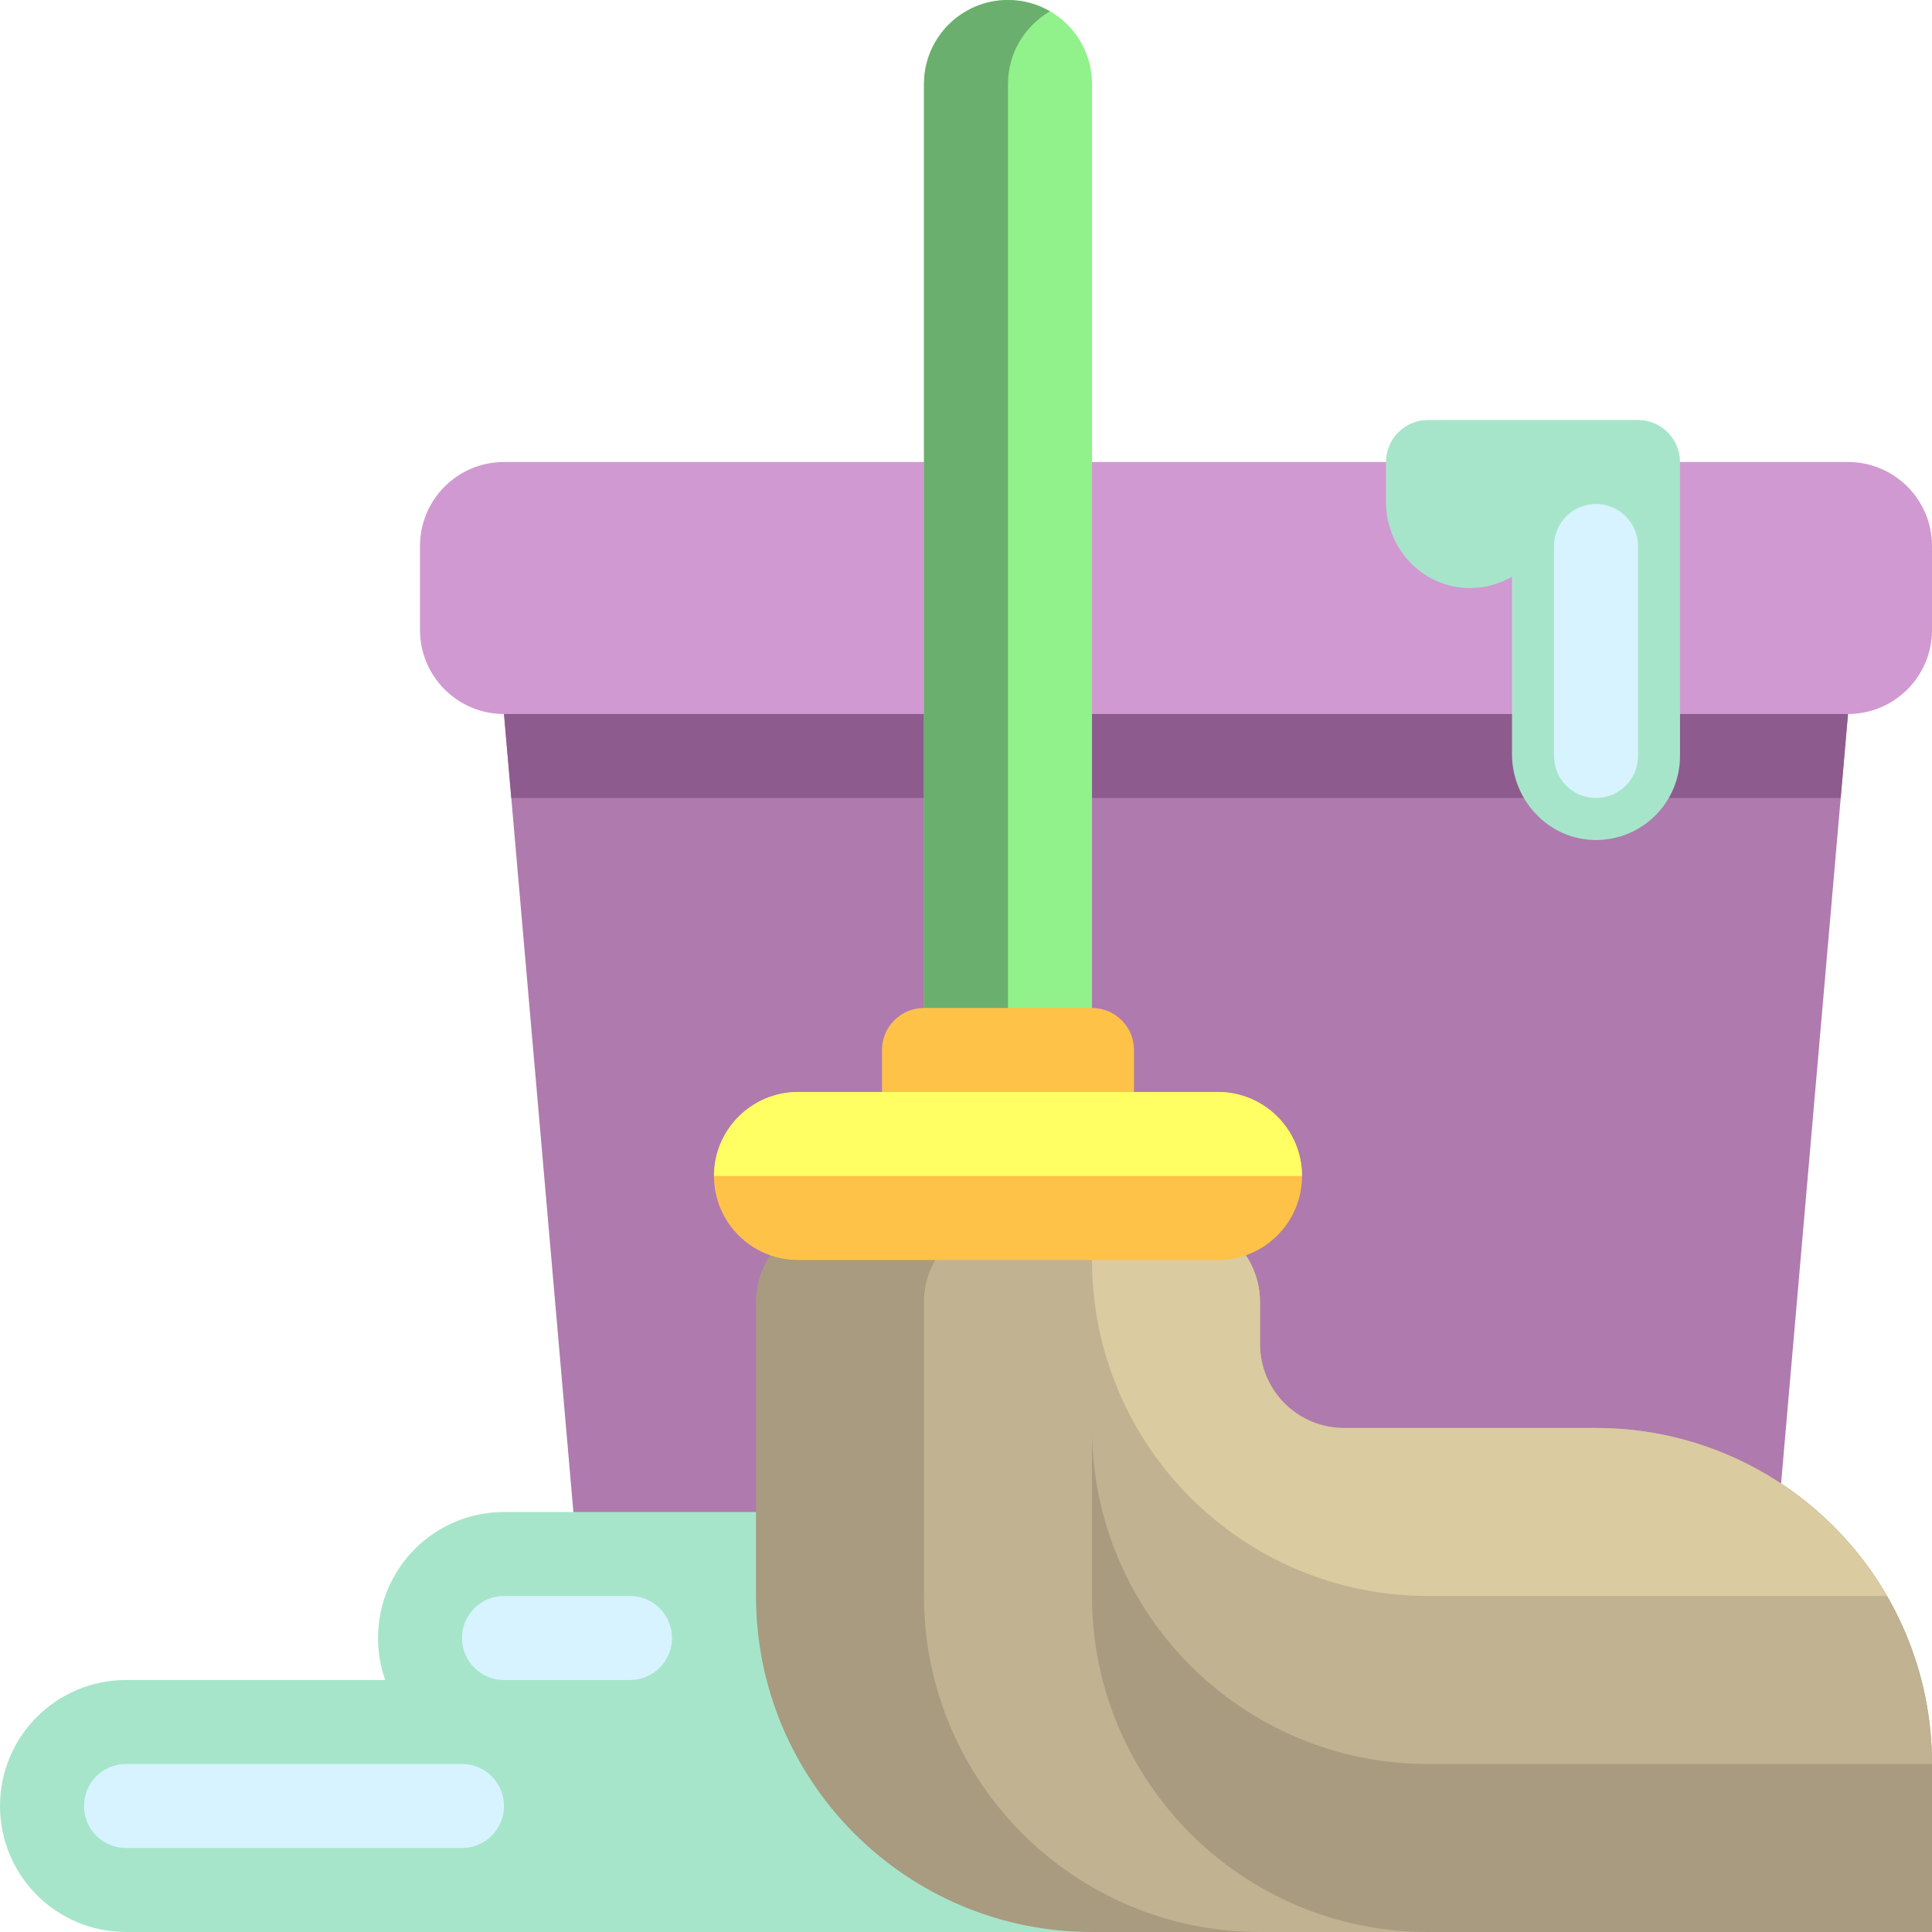
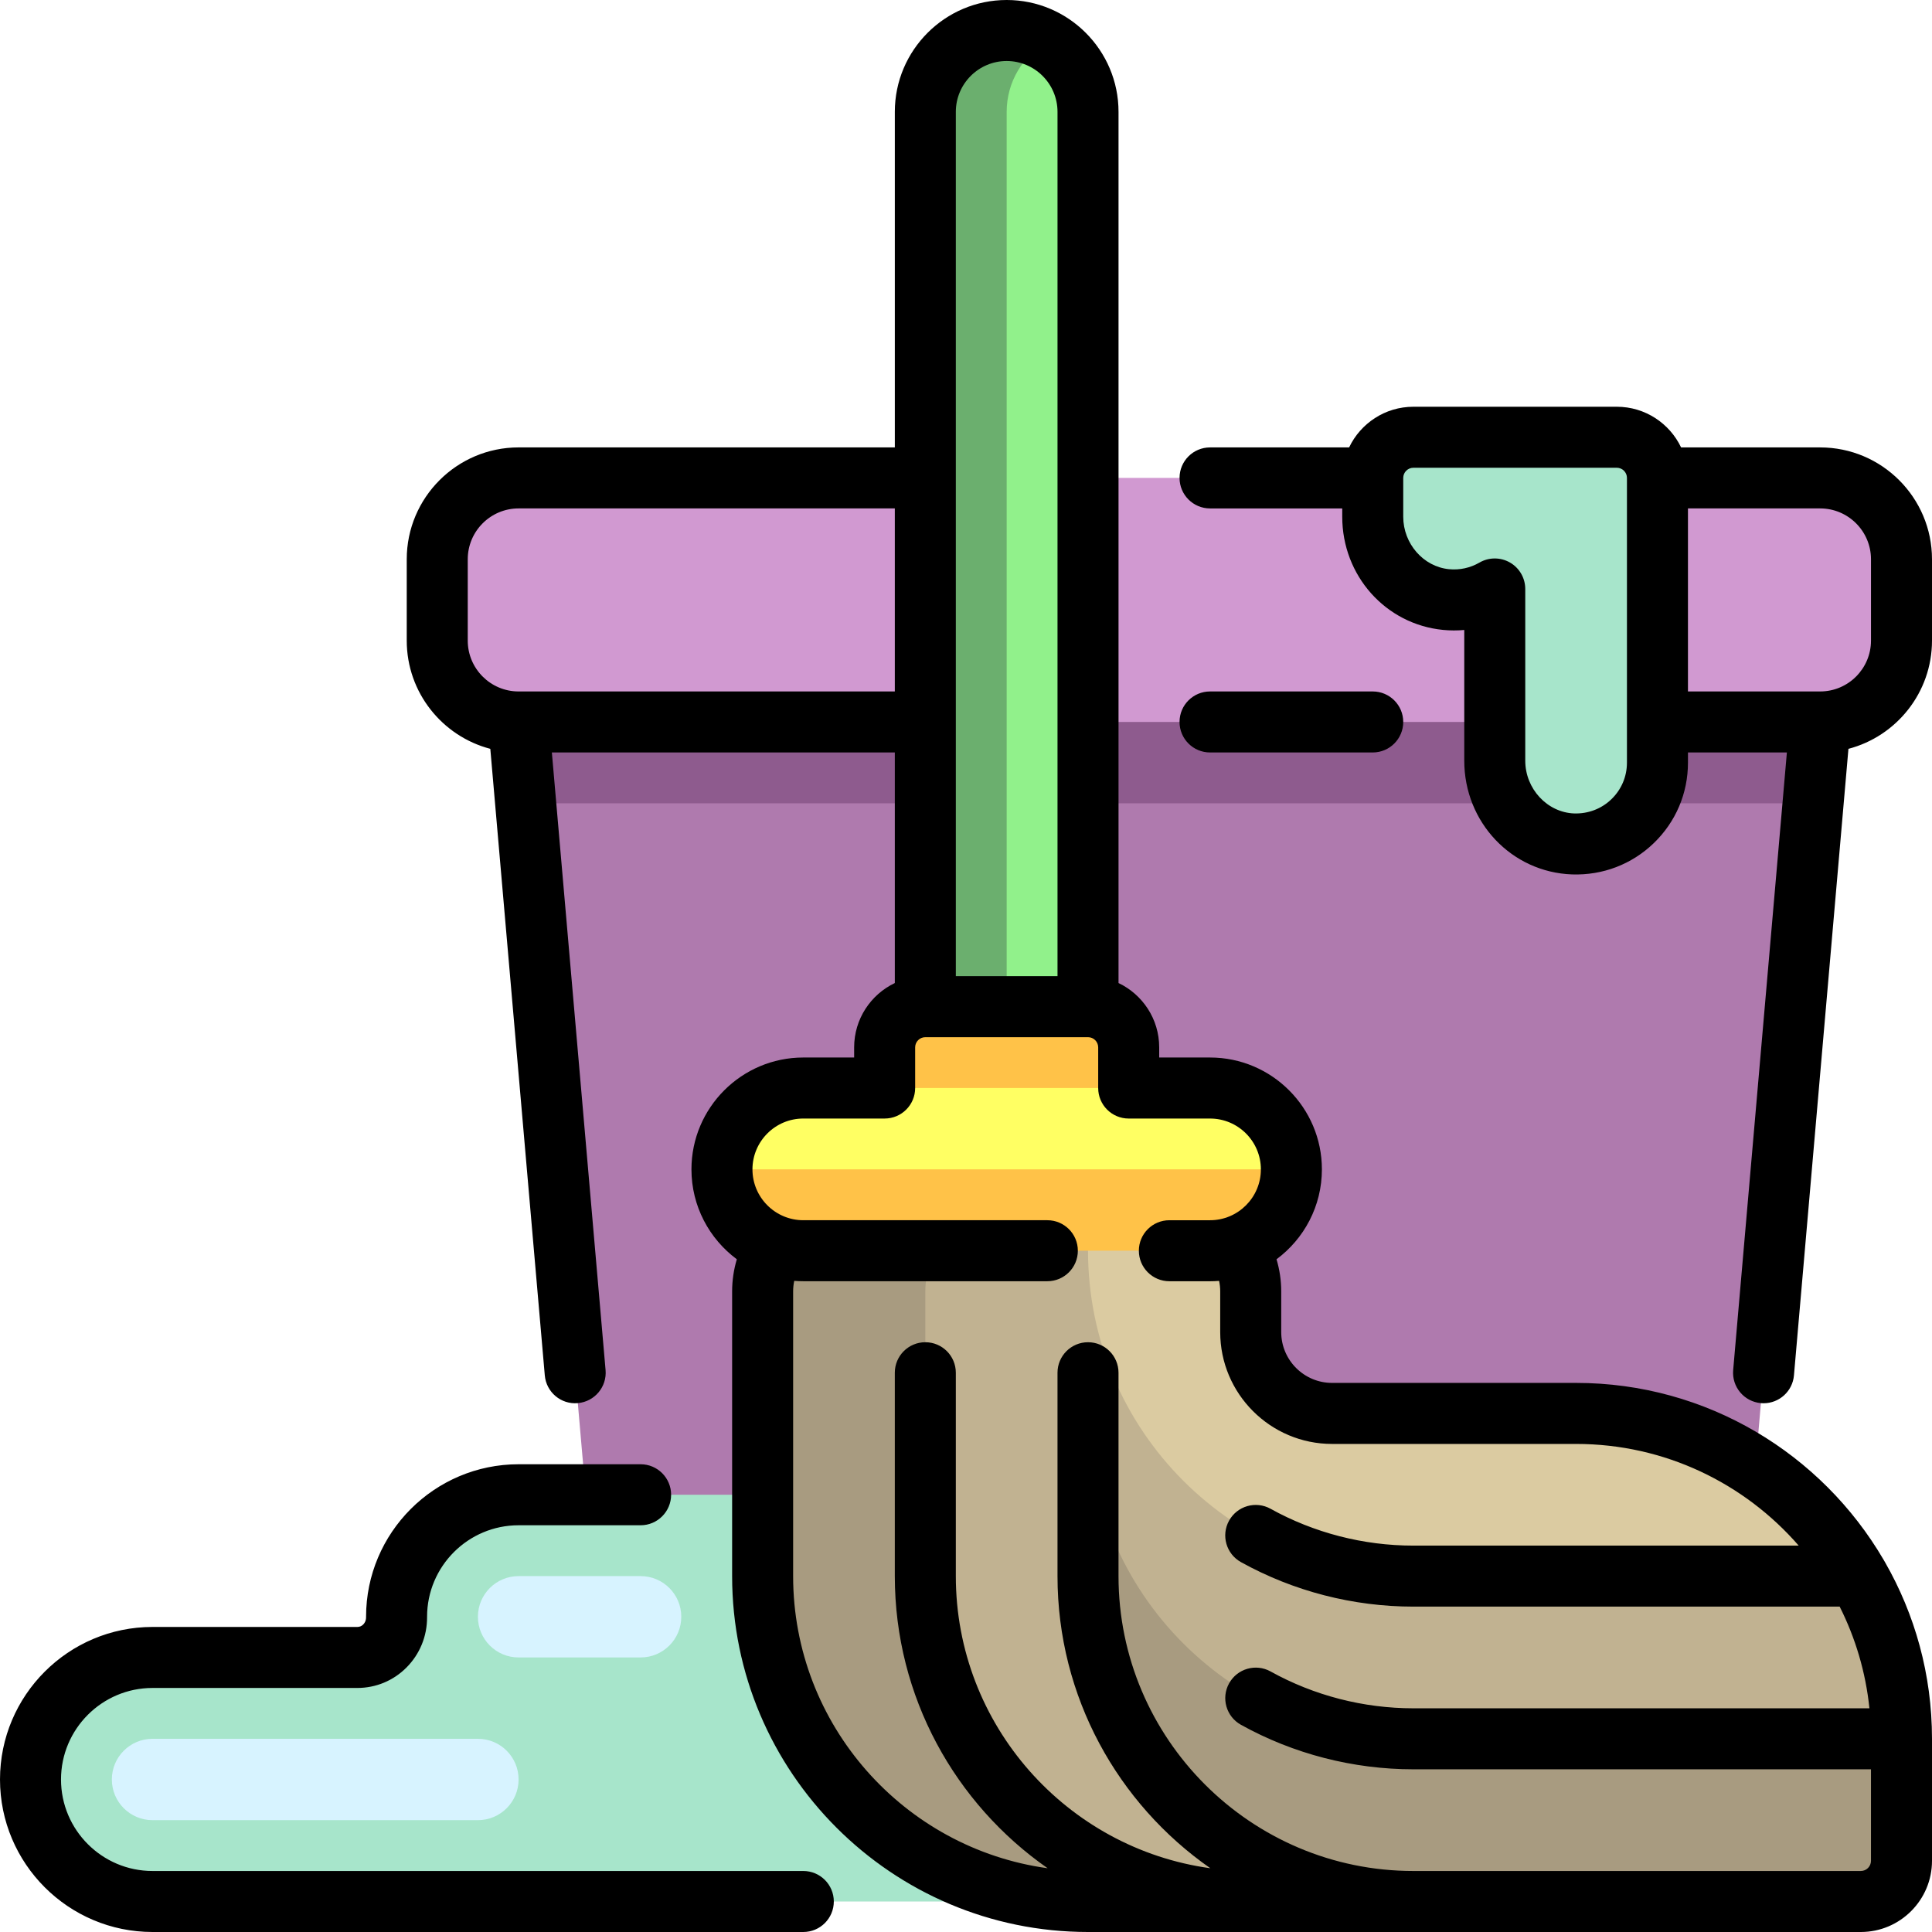
<svg xmlns="http://www.w3.org/2000/svg" height="800px" width="800px" version="1.1" id="Layer_1" viewBox="0 0 512 512" xml:space="preserve">
-   <path style="fill:#AF7AAE;" d="M467.478,445.217H155.826l-22.261-256h356.174L467.478,445.217z" />
-   <path style="fill:#8E5B8E;" d="M489.739,166.957v22.261l-1.936,22.261H135.501l-1.936-22.261v-22.261H489.739z" />
-   <path style="fill:#D199D1;" d="M512,144.696v22.261c0,12.295-9.966,22.261-22.261,22.261H133.565  c-12.295,0-22.261-9.966-22.261-22.261v-22.261c0-12.295,9.966-22.261,22.261-22.261h356.174  C502.034,122.435,512,132.401,512,144.696z" />
-   <path style="fill:#A7E5CB;" d="M478.609,434.087L478.609,434.087c0,18.441-14.949,33.391-33.391,33.391h-68.69  c1.231,3.482,1.908,7.227,1.908,11.13l0,0c0,18.441-14.949,33.391-33.391,33.391H33.391C14.949,512,0,497.05,0,478.609l0,0  c0-18.441,14.949-33.391,33.391-33.391h68.69c-1.231-3.482-1.908-7.227-1.908-11.13l0,0c0-18.441,14.949-33.391,33.391-33.391  h311.652C463.659,400.696,478.609,415.646,478.609,434.087z M387.37,155.719c4.885,0.475,9.464-0.659,13.325-2.895v46.99  c0,12.071,9.386,22.351,21.449,22.78c12.664,0.451,23.072-9.682,23.072-22.246v-77.913c0-6.147-4.983-11.13-11.13-11.13h-22.261  h-11.13h-22.261c-6.147,0-11.13,4.983-11.13,11.13v10.624C367.304,144.598,375.886,154.602,387.37,155.719z" />
-   <path style="fill:#D7F3FF;" d="M178.087,434.087c0,6.147-4.983,11.13-11.13,11.13h-33.391c-6.147,0-11.13-4.983-11.13-11.13  c0-6.147,4.983-11.13,11.13-11.13h33.391C173.104,422.957,178.087,427.94,178.087,434.087z M122.435,467.478H33.391  c-6.147,0-11.13,4.983-11.13,11.13s4.983,11.13,11.13,11.13h89.043c6.147,0,11.13-4.983,11.13-11.13  S128.582,467.478,122.435,467.478z M422.957,133.565c-6.147,0-11.13,4.983-11.13,11.13v55.652c0,6.147,4.983,11.13,11.13,11.13  c6.147,0,11.13-4.983,11.13-11.13v-55.652C434.087,138.548,429.104,133.565,422.957,133.565z" />
-   <path style="fill:#A89B80;" d="M356.174,378.435h66.783c49.178,0,89.043,39.866,89.043,89.043v33.391  c0,6.147-4.983,11.13-11.13,11.13H289.391c-49.178,0-89.043-39.866-89.043-89.043v-77.913c0-12.295,9.966-22.261,22.261-22.261  h89.043c12.295,0,22.261,9.966,22.261,22.261v11.13C333.913,368.469,343.879,378.435,356.174,378.435z" />
-   <path style="fill:#C1B291;" d="M512,467.478V512H333.913c-49.178,0-89.043-39.866-89.043-89.043v-77.913  c0-12.295,9.966-22.261,22.261-22.261h44.522c12.295,0,22.261,9.966,22.261,22.261v11.13c0,12.295,9.966,22.261,22.261,22.261  h44.522h22.261C472.134,378.435,512,418.301,512,467.478z" />
-   <path style="fill:#A89B80;" d="M512,467.478V512H378.435c-49.178,0-89.043-39.866-89.043-89.043v-44.522  c0,49.178,39.866,89.043,89.043,89.043H512z" />
-   <path style="fill:#DBCBA1;" d="M500.058,422.957H378.435c-49.178,0-89.043-39.866-89.043-89.043v-11.13h22.261  c12.295,0,22.261,9.966,22.261,22.261v11.13c0,12.295,9.966,22.261,22.261,22.261h66.783  C455.909,378.435,484.66,396.349,500.058,422.957z" />
-   <path style="fill:#91F18B;" d="M289.391,22.261v244.87v22.261H244.87V267.13V22.261C244.87,9.966,254.836,0,267.13,0  C279.425,0,289.391,9.966,289.391,22.261z" />
-   <path style="fill:#6BAF6E;" d="M267.13,22.261v267.13H244.87V22.261C244.87,9.966,254.836,0,267.13,0  c4.059,0,7.854,1.104,11.13,3.002C271.614,6.853,267.13,14.027,267.13,22.261z" />
-   <path style="fill:#FFC248;" d="M345.043,311.652L345.043,311.652c0,12.295-9.966,22.261-22.261,22.261H211.478  c-12.295,0-22.261-9.966-22.261-22.261l0,0c0-12.295,9.966-22.261,22.261-22.261h22.261v-11.13c0-6.147,4.983-11.13,11.13-11.13  h44.522c6.147,0,11.13,4.983,11.13,11.13v11.13h22.261C335.077,289.391,345.043,299.357,345.043,311.652z" />
-   <path style="fill:#FFFF63;" d="M345.043,311.652H189.217l0,0c0-12.295,9.966-22.261,22.261-22.261h111.304  C335.077,289.391,345.043,299.357,345.043,311.652L345.043,311.652z" />
+   <path style="fill:#AF7AAE;" d="M460.8,439.242H158.989l-21.558-247.916h344.926L460.8,439.242z" />
+   <path style="fill:#8E5B8E;" d="M482.358,169.768v21.558l-1.874,21.558H139.306l-1.874-21.558v-21.558H482.358z" />
+   <path style="fill:#D199D1;" d="M503.916,148.211v21.558c0,11.906-9.651,21.558-21.558,21.558H137.432  c-11.906,0-21.558-9.651-21.558-21.558v-21.558c0-11.906,9.651-21.558,21.558-21.558h344.926  C494.264,126.653,503.916,136.304,503.916,148.211z" />
+   <path style="fill:#A7E5CB;" d="M471.579,428.463L471.579,428.463c0,17.859-14.477,32.337-32.337,32.337h-66.521  c1.192,3.372,1.847,6.999,1.847,10.779l0,0c0,17.859-14.477,32.337-32.337,32.337H40.421c-17.86,0-32.337-14.478-32.337-32.337l0,0  c0-17.859,14.477-32.337,32.337-32.337h66.521c-1.192-3.372-1.848-6.999-1.848-10.779l0,0c0-17.859,14.477-32.337,32.337-32.337  h301.811C457.102,396.126,471.579,410.605,471.579,428.463z M383.222,158.886c4.731,0.46,9.165-0.638,12.905-2.804v45.507  c0,11.69,9.09,21.645,20.772,22.06c12.264,0.437,22.344-9.377,22.344-21.544v-75.453c0-5.953-4.826-10.779-10.779-10.779h-21.558  h-10.779h-21.558c-5.953,0-10.779,4.826-10.779,10.779v10.289C363.789,148.116,372.1,157.804,383.222,158.886z" />
+   <path style="fill:#D7F3FF;" d="M180.547,428.463c0,5.953-4.826,10.779-10.779,10.779h-32.337c-5.953,0-10.779-4.826-10.779-10.779  s4.826-10.779,10.779-10.779h32.337C175.722,417.684,180.547,422.51,180.547,428.463z M126.653,460.8H40.421  c-5.953,0-10.779,4.826-10.779,10.779s4.826,10.779,10.779,10.779h86.232c5.953,0,10.779-4.826,10.779-10.779  S132.606,460.8,126.653,460.8z" />
+   <path style="fill:#A89B80;" d="M353.01,374.568h64.674c47.625,0,86.232,38.607,86.232,86.232v32.337  c0,5.953-4.826,10.779-10.779,10.779h-204.8c-47.625,0-86.232-38.607-86.232-86.232v-75.453c0-11.906,9.651-21.558,21.558-21.558  h86.232c11.906,0,21.558,9.651,21.558,21.558v10.779C331.453,364.917,341.104,374.568,353.01,374.568z" />
+   <path style="fill:#C1B291;" d="M503.916,460.8v43.116H331.453c-47.625,0-86.232-38.607-86.232-86.232v-75.453  c0-11.906,9.651-21.558,21.558-21.558h43.116c11.906,0,21.558,9.651,21.558,21.558v10.779c0,11.906,9.651,21.558,21.558,21.558  h43.116h21.558C465.309,374.568,503.916,413.175,503.916,460.8z" />
+   <path style="fill:#A89B80;" d="M503.916,460.8v43.116H374.568c-47.625,0-86.232-38.607-86.232-86.232v-43.116  c0,47.625,38.607,86.232,86.232,86.232H503.916z" />
+   <path style="fill:#DBCBA1;" d="M492.351,417.684H374.568c-47.625,0-86.232-38.607-86.232-86.232v-10.779h21.558  c11.906,0,21.558,9.651,21.558,21.558v10.779c0,11.906,9.651,21.558,21.558,21.558h64.674  C449.596,374.568,477.439,391.917,492.351,417.684z" />
+   <path style="fill:#91F18B;" d="M288.337,29.642v237.137v21.558h-43.116v-21.558V29.642c0-11.906,9.651-21.558,21.558-21.558  C278.685,8.084,288.337,17.736,288.337,29.642z" />
+   <path style="fill:#6BAF6E;" d="M266.779,29.642v258.695h-21.558V29.642c0-11.906,9.651-21.558,21.558-21.558  c3.931,0,7.606,1.069,10.779,2.907C271.121,14.721,266.779,21.668,266.779,29.642z" />
+   <path style="fill:#FFC248;" d="M342.232,309.895L342.232,309.895c0,11.906-9.651,21.558-21.558,21.558H212.884  c-11.906,0-21.558-9.651-21.558-21.558l0,0c0-11.906,9.651-21.558,21.558-21.558h21.558v-10.779c0-5.953,4.826-10.779,10.779-10.779  h43.116c5.953,0,10.779,4.826,10.779,10.779v10.779h21.558C332.58,288.337,342.232,297.988,342.232,309.895z" />
+   <path style="fill:#FFFF63;" d="M342.232,309.895H191.326l0,0c0-11.906,9.651-21.558,21.558-21.558h107.789  C332.58,288.337,342.232,297.988,342.232,309.895L342.232,309.895z" />
+   <path d="M220.968,503.916c0,4.466-3.62,8.084-8.084,8.084H40.421C18.132,512,0,493.868,0,471.579  c0-22.289,18.132-40.421,40.421-40.421h54.271c0.61,0,1.137-0.219,1.568-0.651c0.282-0.284,0.755-0.907,0.751-1.903v-0.141  c0-22.289,18.132-40.421,40.421-40.421h32.337c4.465,0,8.084,3.618,8.084,8.084c0,4.466-3.62,8.084-8.084,8.084h-32.337  c-13.373,0-24.253,10.88-24.253,24.253v0.113c0.018,5.039-1.924,9.787-5.467,13.343c-3.474,3.486-8.098,5.407-13.021,5.407H40.421  c-13.373,0-24.253,10.88-24.253,24.253s10.879,24.253,24.253,24.253h172.463C217.349,495.832,220.968,499.45,220.968,503.916z   M363.789,199.411c4.465,0,8.084-3.618,8.084-8.084s-3.62-8.084-8.084-8.084h-43.116c-4.465,0-8.084,3.618-8.084,8.084  s3.62,8.084,8.084,8.084H363.789z M499.548,413.998C507.467,427.798,512,443.78,512,460.8v32.337  c0,10.401-8.463,18.863-18.863,18.863h-204.8c-52.006,0-94.316-42.31-94.316-94.316v-75.453c0-2.895,0.424-5.763,1.246-8.511  c-7.291-5.406-12.025-14.073-12.025-23.826c0-16.344,13.297-29.642,29.642-29.642h13.474v-2.695c0-7.511,4.411-14.009,10.779-17.043  v-61.105H146.25l14.233,163.679c0.387,4.447-2.905,8.368-7.353,8.754c-4.452,0.406-8.368-2.904-8.755-7.353l-14.438-166.039  c-12.727-3.33-22.146-14.927-22.146-28.683v-21.558c0-16.344,13.297-29.642,29.642-29.642h99.705V29.642  C237.137,13.298,250.434,0,266.779,0s29.642,13.298,29.642,29.642v230.873c6.368,3.032,10.779,9.532,10.779,17.043v2.695h13.474  c16.345,0,29.642,13.298,29.642,29.642c0,9.753-4.734,18.42-12.025,23.826c0.822,2.749,1.246,5.617,1.246,8.511v10.779  c0,7.43,6.044,13.474,13.474,13.474h64.674c34.691,0,65.067,18.827,81.449,46.799C499.283,413.514,499.422,413.752,499.548,413.998z   M253.305,258.695h26.947V29.642c0-7.43-6.044-13.474-13.474-13.474s-13.474,6.044-13.474,13.474V258.695z M237.137,183.242v-48.505  h-99.705c-7.43,0-13.474,6.044-13.474,13.474v21.558c0,7.409,6.011,13.44,13.412,13.474c0.051,0.001,0.103,0.001,0.155,0H237.137z   M495.832,468.884H374.568c-15.993,0-31.796-4.078-45.699-11.793c-3.904-2.165-5.313-7.086-3.146-10.99  c2.167-3.903,7.086-5.315,10.991-3.147c11.511,6.388,24.601,9.764,37.856,9.764h120.848c-0.991-9.6-3.727-18.692-7.885-26.947  H374.568c-15.994,0-31.798-4.079-45.704-11.795c-3.904-2.167-5.313-7.087-3.146-10.99c2.165-3.905,7.087-5.312,10.991-3.146  c11.512,6.388,24.603,9.765,37.859,9.765h102.108c-14.339-16.498-35.469-26.947-58.992-26.947H353.01  c-16.345,0-29.642-13.298-29.642-29.642v-10.779c0-0.942-0.098-1.878-0.291-2.792c-0.793,0.065-1.595,0.097-2.404,0.097h-10.779  c-4.465,0-8.084-3.618-8.084-8.084s3.62-8.084,8.084-8.084h10.779c7.43,0,13.474-6.044,13.474-13.474s-6.044-13.474-13.474-13.474  h-21.558c-4.465,0-8.084-3.618-8.084-8.084V277.56c0-1.486-1.209-2.695-2.695-2.695h-43.116c-1.485,0-2.695,1.208-2.695,2.695  v10.779c0,4.466-3.62,8.084-8.084,8.084h-21.558c-7.43,0-13.474,6.044-13.474,13.474s6.044,13.474,13.474,13.474h64.674  c4.465,0,8.084,3.618,8.084,8.084s-3.62,8.084-8.084,8.084h-64.674c-0.808,0-1.611-0.032-2.404-0.097  c-0.192,0.914-0.291,1.85-0.291,2.792v75.453c0,39.461,29.402,72.186,67.447,77.418c-24.463-17.059-40.5-45.402-40.5-77.42v-53.895  c0-4.466,3.62-8.084,8.084-8.084c4.465,0,8.084,3.618,8.084,8.084v53.895c0,39.461,29.402,72.186,67.447,77.418  c-24.463-17.057-40.5-45.4-40.5-77.418v-53.895c0-4.466,3.62-8.084,8.084-8.084s8.084,3.618,8.084,8.084v53.895  c0,43.091,35.056,78.147,78.147,78.147h118.568c1.485,0,2.695-1.208,2.695-2.695V468.884z M512,148.211v21.558  c0,13.756-9.42,25.353-22.146,28.682l-14.438,166.04c-0.365,4.209-3.897,7.385-8.044,7.385c-0.235,0-0.472-0.01-0.71-0.03  c-4.447-0.386-7.74-4.306-7.353-8.754l14.233-163.68h-26.213v2.695c0,8.118-3.217,15.693-9.059,21.33  c-5.841,5.636-13.546,8.564-21.656,8.292c-16.021-0.57-28.57-13.809-28.57-30.139v-34.637c-1.85,0.169-3.723,0.164-5.602-0.019  c-15.243-1.484-26.735-14.378-26.735-29.991v-2.204h-35.032c-4.465,0-8.084-3.618-8.084-8.084c0-4.466,3.62-8.084,8.084-8.084  h36.853c3.032-6.367,9.532-10.779,17.042-10.779h53.895c7.51,0,14.009,4.412,17.042,10.779h36.853  C498.703,118.568,512,131.866,512,148.211z M431.158,126.653c0-1.486-1.209-2.695-2.695-2.695h-53.895  c-1.485,0-2.695,1.208-2.695,2.695v10.289c0,7.131,5.329,13.237,12.132,13.899c2.823,0.276,5.614-0.332,8.069-1.754  c1.253-0.725,2.652-1.089,4.051-1.089c1.394,0,2.787,0.36,4.038,1.08c2.504,1.444,4.046,4.113,4.046,7.004v45.507  c0,7.455,5.821,13.727,12.975,13.982c3.706,0.106,7.2-1.207,9.854-3.768c2.656-2.563,4.119-6.007,4.119-9.697v-75.454H431.158z   M495.832,148.211c0-7.43-6.044-13.474-13.474-13.474h-35.032v48.505h34.938c0.053,0,0.103,0,0.155,0  c7.402-0.033,13.412-6.064,13.412-13.474V148.211z" />
</svg>
